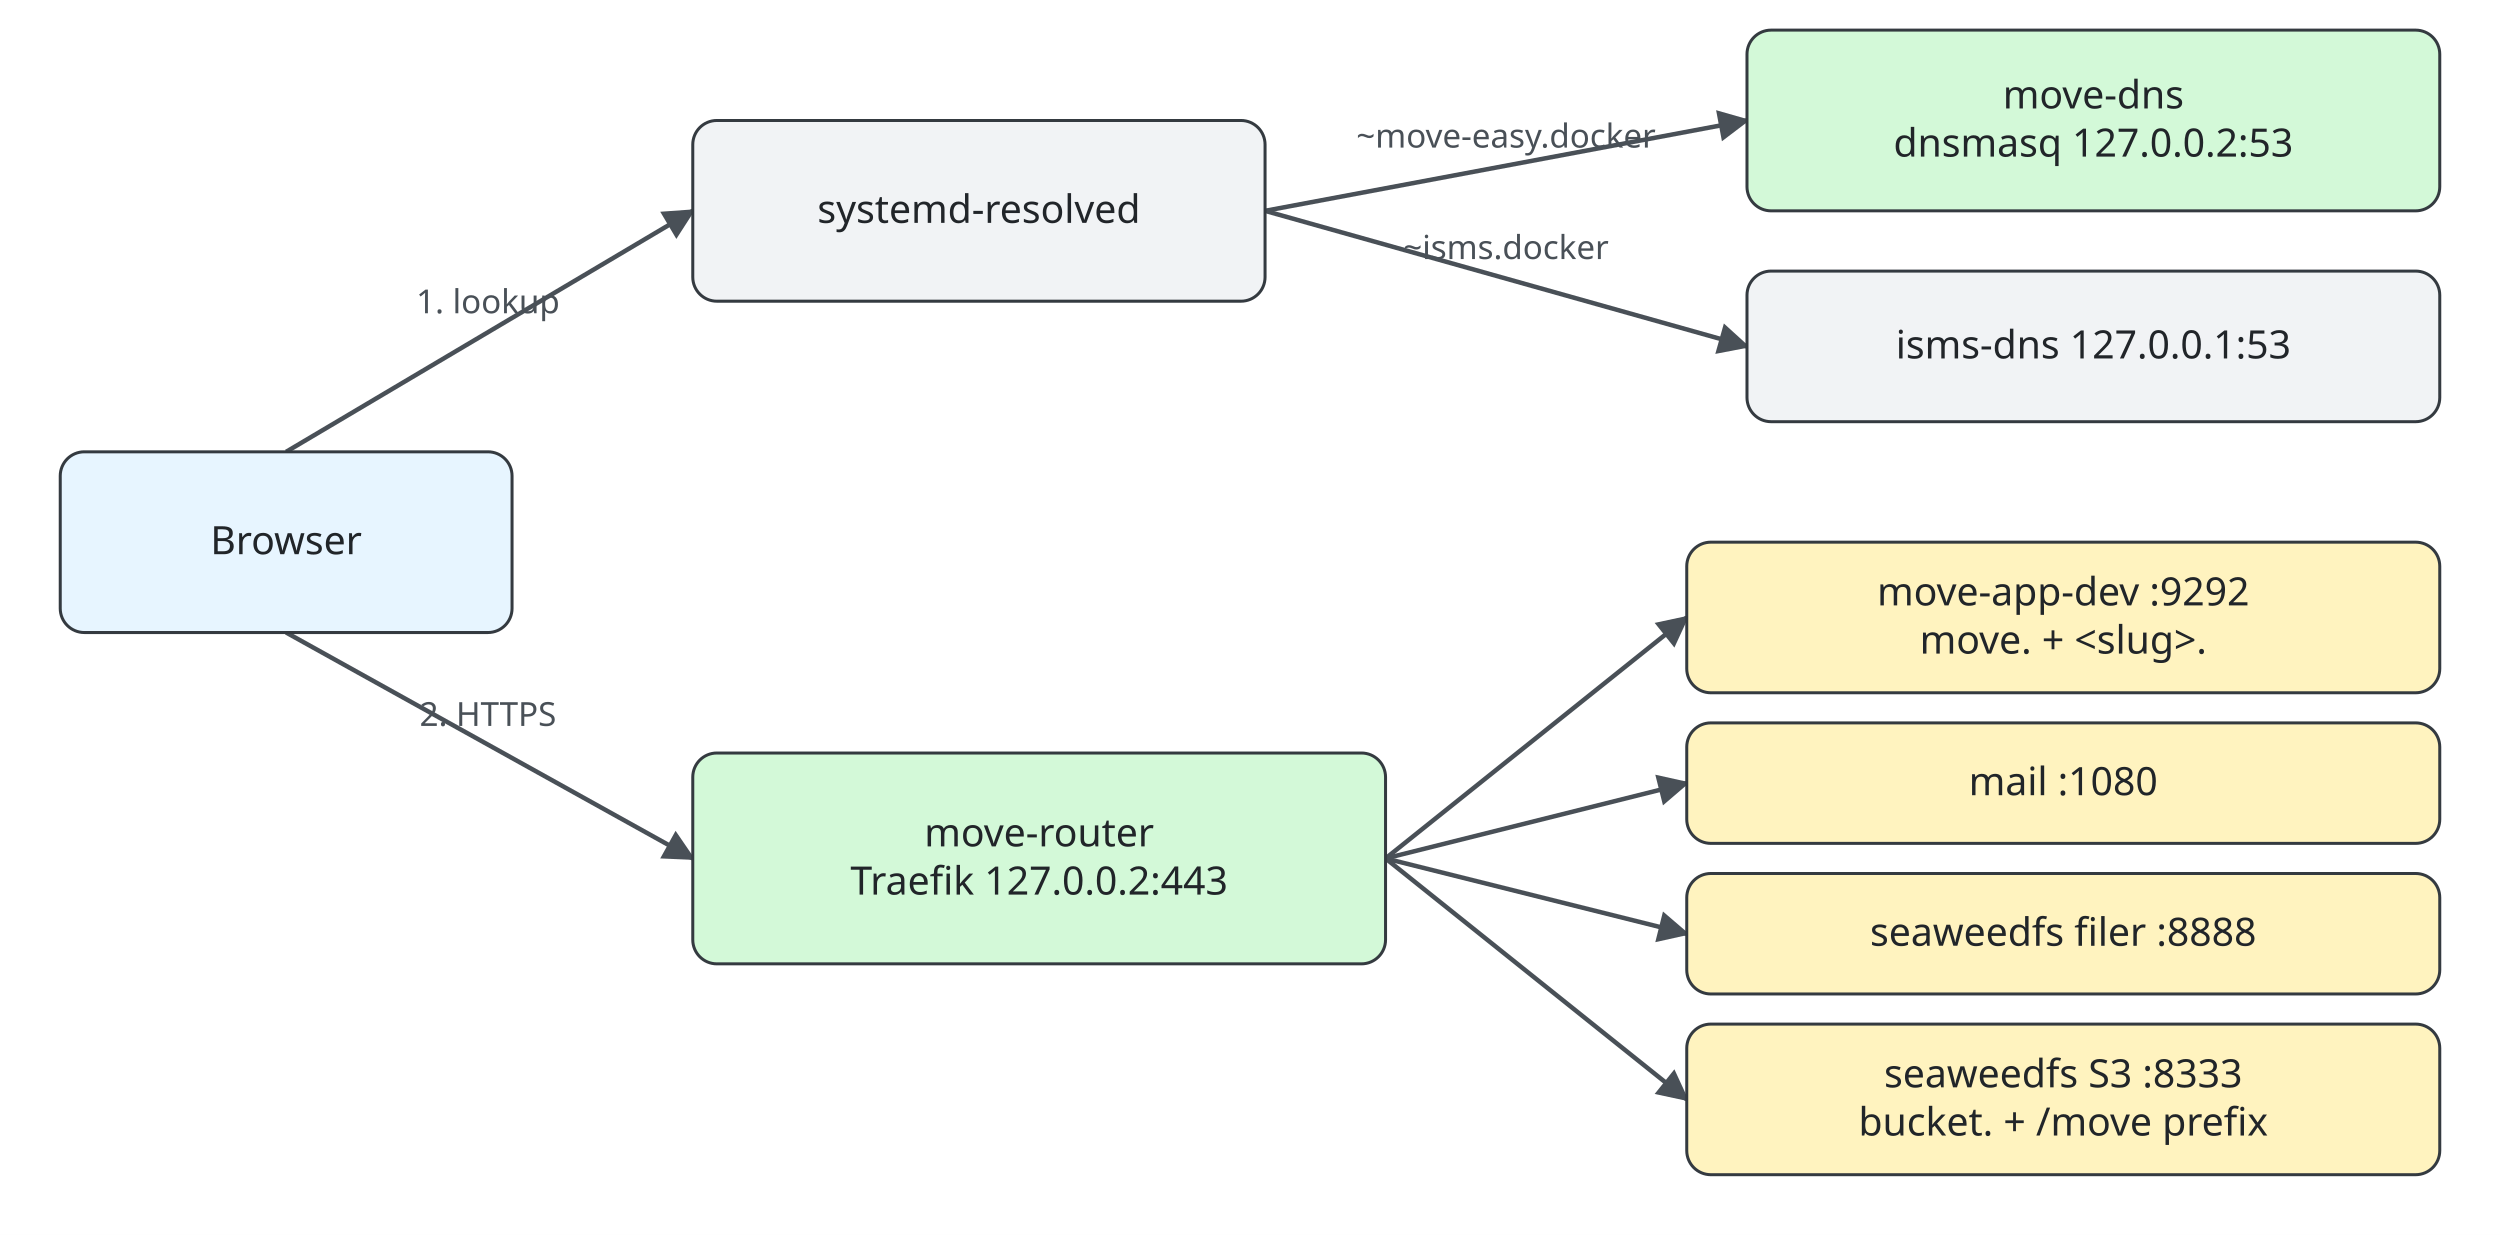
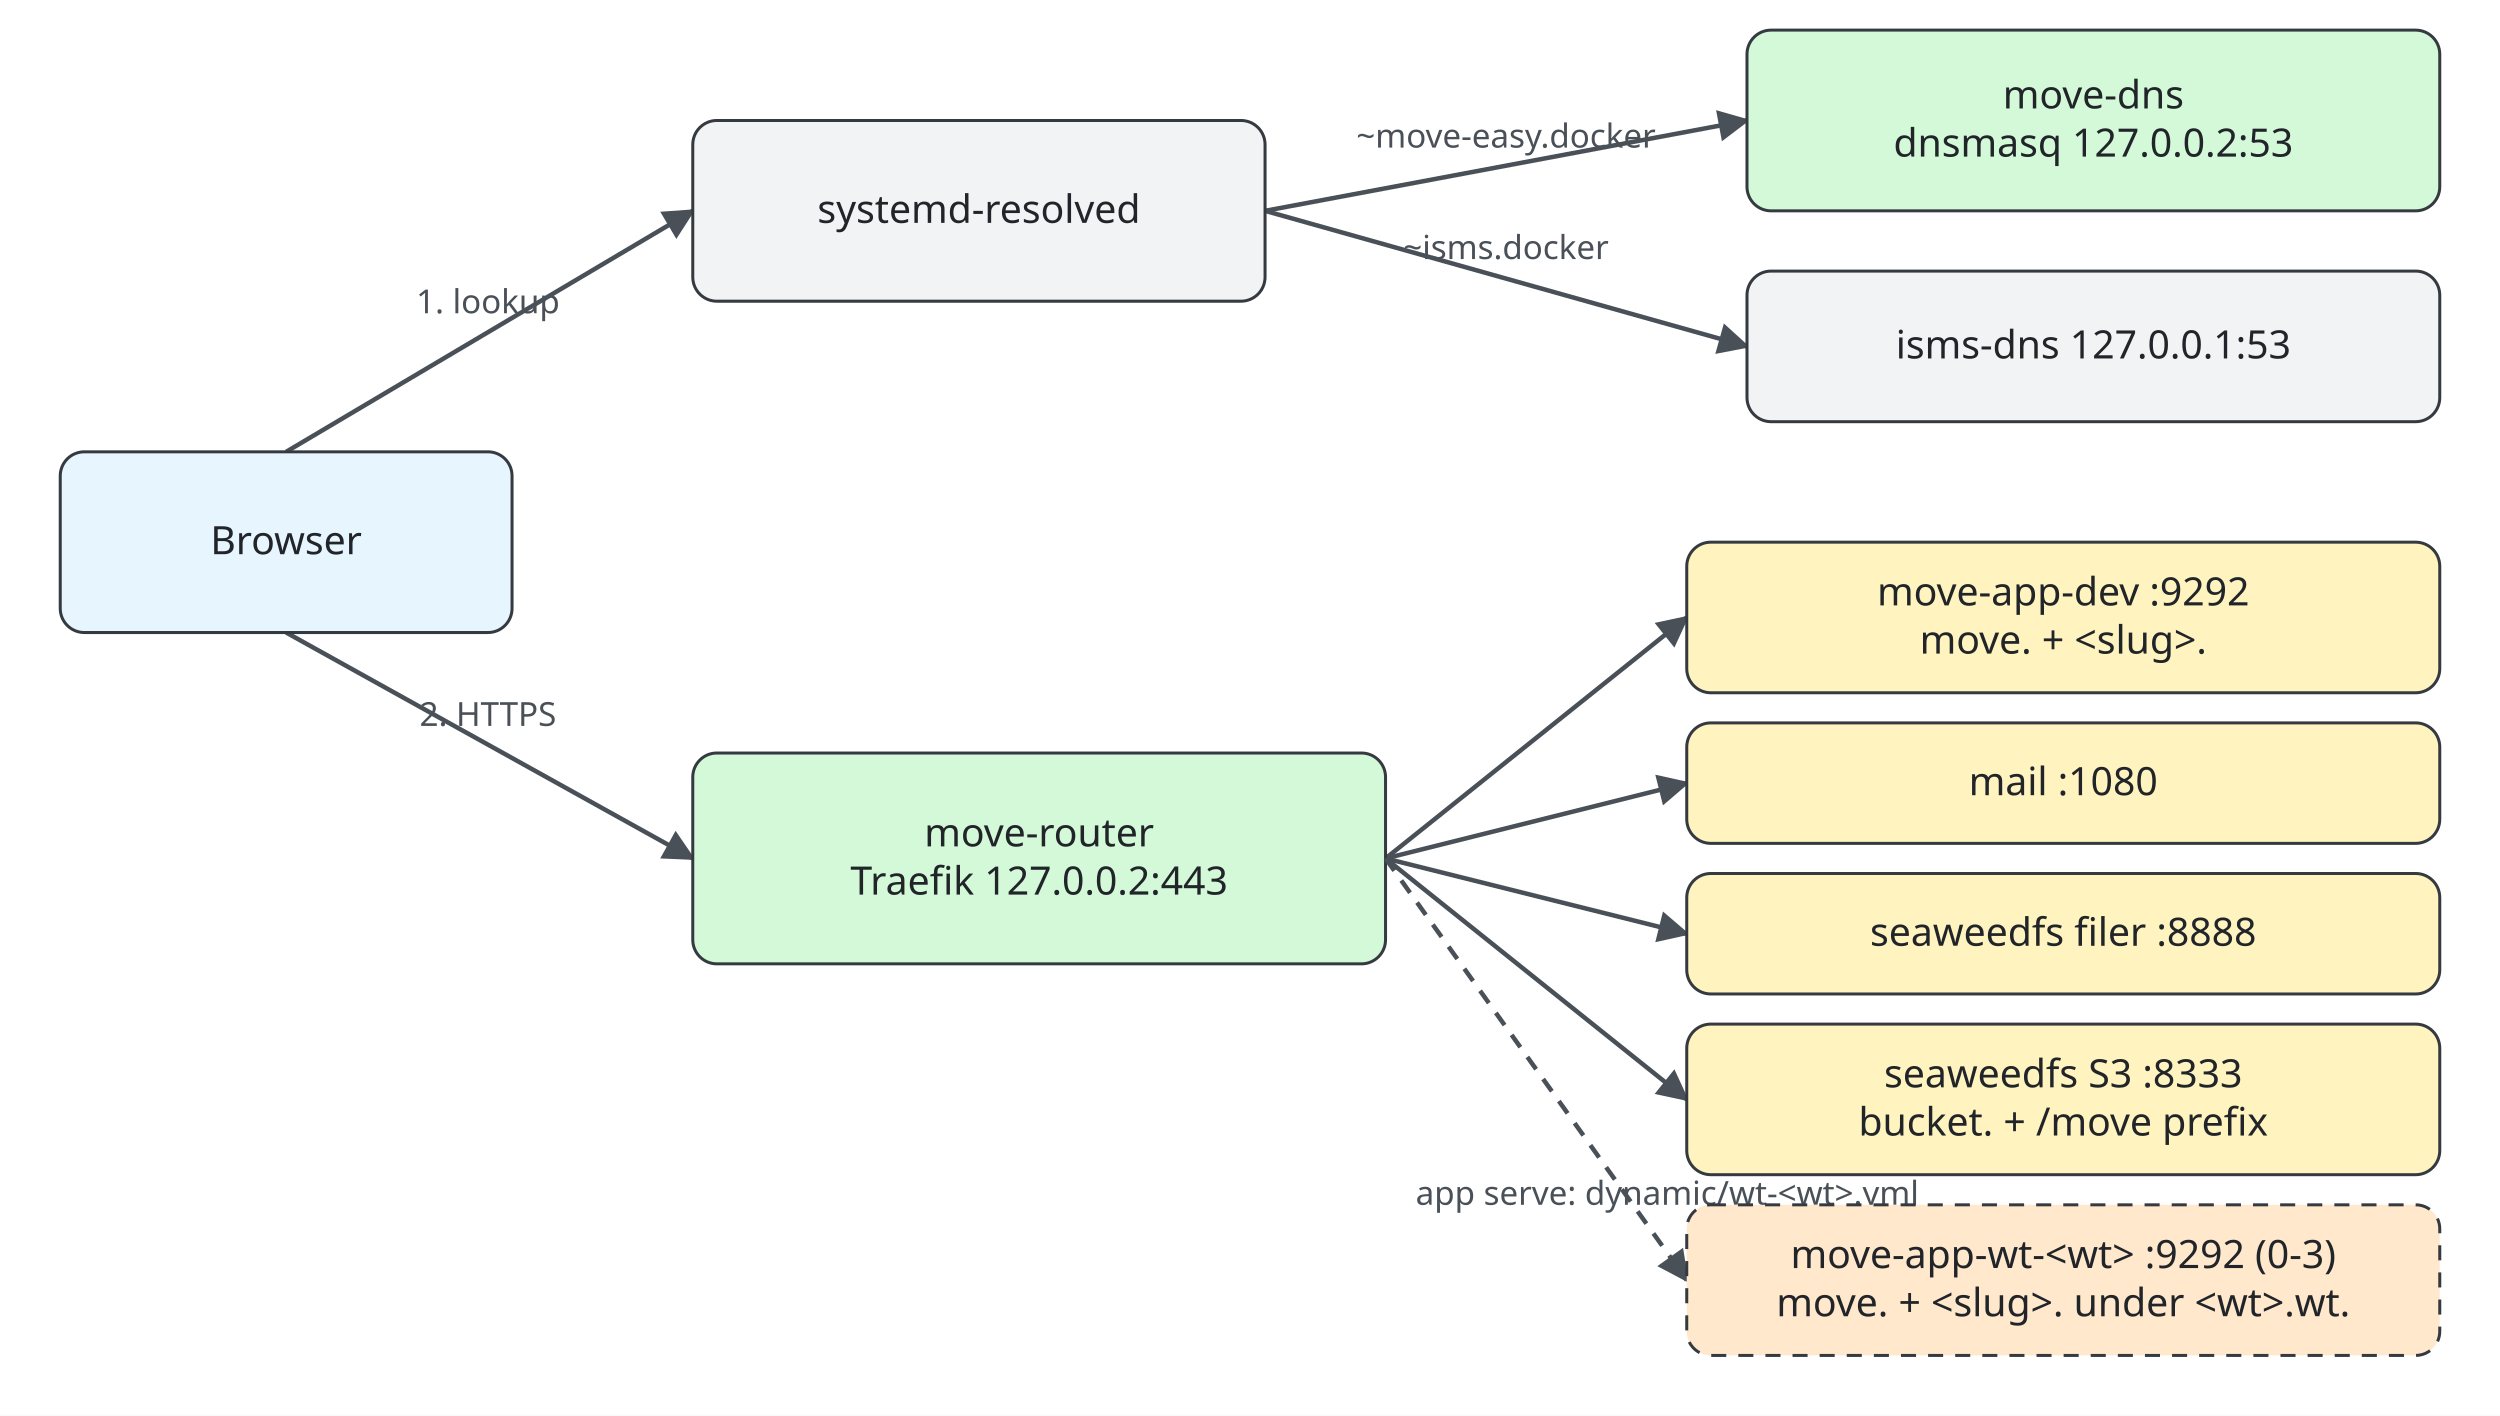
- <svg xmlns="http://www.w3.org/2000/svg" viewBox="0 0 830 410" font-family="sans-serif" font-size="13">
+ <svg xmlns="http://www.w3.org/2000/svg" viewBox="0 0 830 470" font-family="sans-serif" font-size="13">
  <defs>
    <marker id="a" viewBox="0 0 10 10" refX="9" refY="5" markerWidth="7" markerHeight="7" orient="auto">
      <path d="M0 0L10 5L0 10z" fill="#495057" />
    </marker>
  </defs>
-   <rect width="830" height="410" fill="#ffffff" />
+   <rect width="830" height="470" fill="#ffffff" />
  <line x1="95" y1="150" x2="230" y2="70" stroke="#495057" stroke-width="1.5" marker-end="url(#a)" />
  <text x="162" y="104" text-anchor="middle" fill="#495057" font-size="11">1. lookup</text>
  <line x1="420" y1="70" x2="580" y2="40" stroke="#495057" stroke-width="1.5" marker-end="url(#a)" />
  <text x="500" y="49" text-anchor="middle" fill="#495057" font-size="11">~move-easy.docker</text>
  <line x1="420" y1="70" x2="580" y2="115" stroke="#495057" stroke-width="1.5" marker-end="url(#a)" />
  <text x="500" y="86" text-anchor="middle" fill="#495057" font-size="11">~isms.docker</text>
  <line x1="95" y1="210" x2="230" y2="285" stroke="#495057" stroke-width="1.5" marker-end="url(#a)" />
  <text x="162" y="241" text-anchor="middle" fill="#495057" font-size="11">2. HTTPS</text>
  <line x1="460" y1="285" x2="560" y2="205" stroke="#495057" stroke-width="1.5" marker-end="url(#a)" />
  <line x1="460" y1="285" x2="560" y2="260" stroke="#495057" stroke-width="1.5" marker-end="url(#a)" />
  <line x1="460" y1="285" x2="560" y2="310" stroke="#495057" stroke-width="1.5" marker-end="url(#a)" />
  <line x1="460" y1="285" x2="560" y2="365" stroke="#495057" stroke-width="1.5" marker-end="url(#a)" />
  <rect x="20" y="150" width="150" height="60" rx="8" fill="#e7f5ff" stroke="#343a40" />
  <text x="95" y="184.0" text-anchor="middle" fill="#212529">Browser</text>
  <rect x="230" y="40" width="190" height="60" rx="8" fill="#f1f3f5" stroke="#343a40" />
  <text x="325" y="74.0" text-anchor="middle" fill="#212529">systemd-resolved</text>
  <rect x="580" y="10" width="230" height="60" rx="8" fill="#d3f9d8" stroke="#343a40" />
  <text x="695" y="36.0" text-anchor="middle" fill="#212529">move-dns</text>
  <text x="695" y="52.0" text-anchor="middle" fill="#212529">dnsmasq 127.0.0.2:53</text>
  <rect x="580" y="90" width="230" height="50" rx="8" fill="#f1f3f5" stroke="#343a40" />
  <text x="695" y="119.0" text-anchor="middle" fill="#212529">isms-dns 127.0.0.1:53</text>
  <rect x="230" y="250" width="230" height="70" rx="8" fill="#d3f9d8" stroke="#343a40" />
  <text x="345" y="281.0" text-anchor="middle" fill="#212529">move-router</text>
  <text x="345" y="297.0" text-anchor="middle" fill="#212529">Traefik 127.0.0.2:443</text>
  <rect x="560" y="180" width="250" height="50" rx="8" fill="#fff3bf" stroke="#343a40" />
  <text x="685" y="201.0" text-anchor="middle" fill="#212529">move-app-dev :9292</text>
  <text x="685" y="217.0" text-anchor="middle" fill="#212529">move. + &lt;slug&gt;.</text>
  <rect x="560" y="240" width="250" height="40" rx="8" fill="#fff3bf" stroke="#343a40" />
  <text x="685" y="264.0" text-anchor="middle" fill="#212529">mail :1080</text>
  <rect x="560" y="290" width="250" height="40" rx="8" fill="#fff3bf" stroke="#343a40" />
  <text x="685" y="314.0" text-anchor="middle" fill="#212529">seaweedfs filer :8888</text>
  <rect x="560" y="340" width="250" height="50" rx="8" fill="#fff3bf" stroke="#343a40" />
  <text x="685" y="361.0" text-anchor="middle" fill="#212529">seaweedfs S3 :8333</text>
  <text x="685" y="377.0" text-anchor="middle" fill="#212529">bucket. + /move prefix</text>
+   <line x1="460" y1="285" x2="560" y2="425" stroke="#495057" stroke-width="1.5" stroke-dasharray="5 4" marker-end="url(#a)" />
+   <text x="470" y="400" fill="#495057" font-size="11">app serve: dynamic/wt-&lt;wt&gt;.yml</text>
+   <rect x="560" y="400" width="250" height="50" rx="8" fill="#ffe8cc" stroke="#343a40" stroke-dasharray="5 4" />
+   <text x="685" y="421.0" text-anchor="middle" fill="#212529">move-app-wt-&lt;wt&gt; :9292 (0-3)</text>
+   <text x="685" y="437.0" text-anchor="middle" fill="#212529">move. + &lt;slug&gt;. under &lt;wt&gt;.wt.</text>
</svg>
